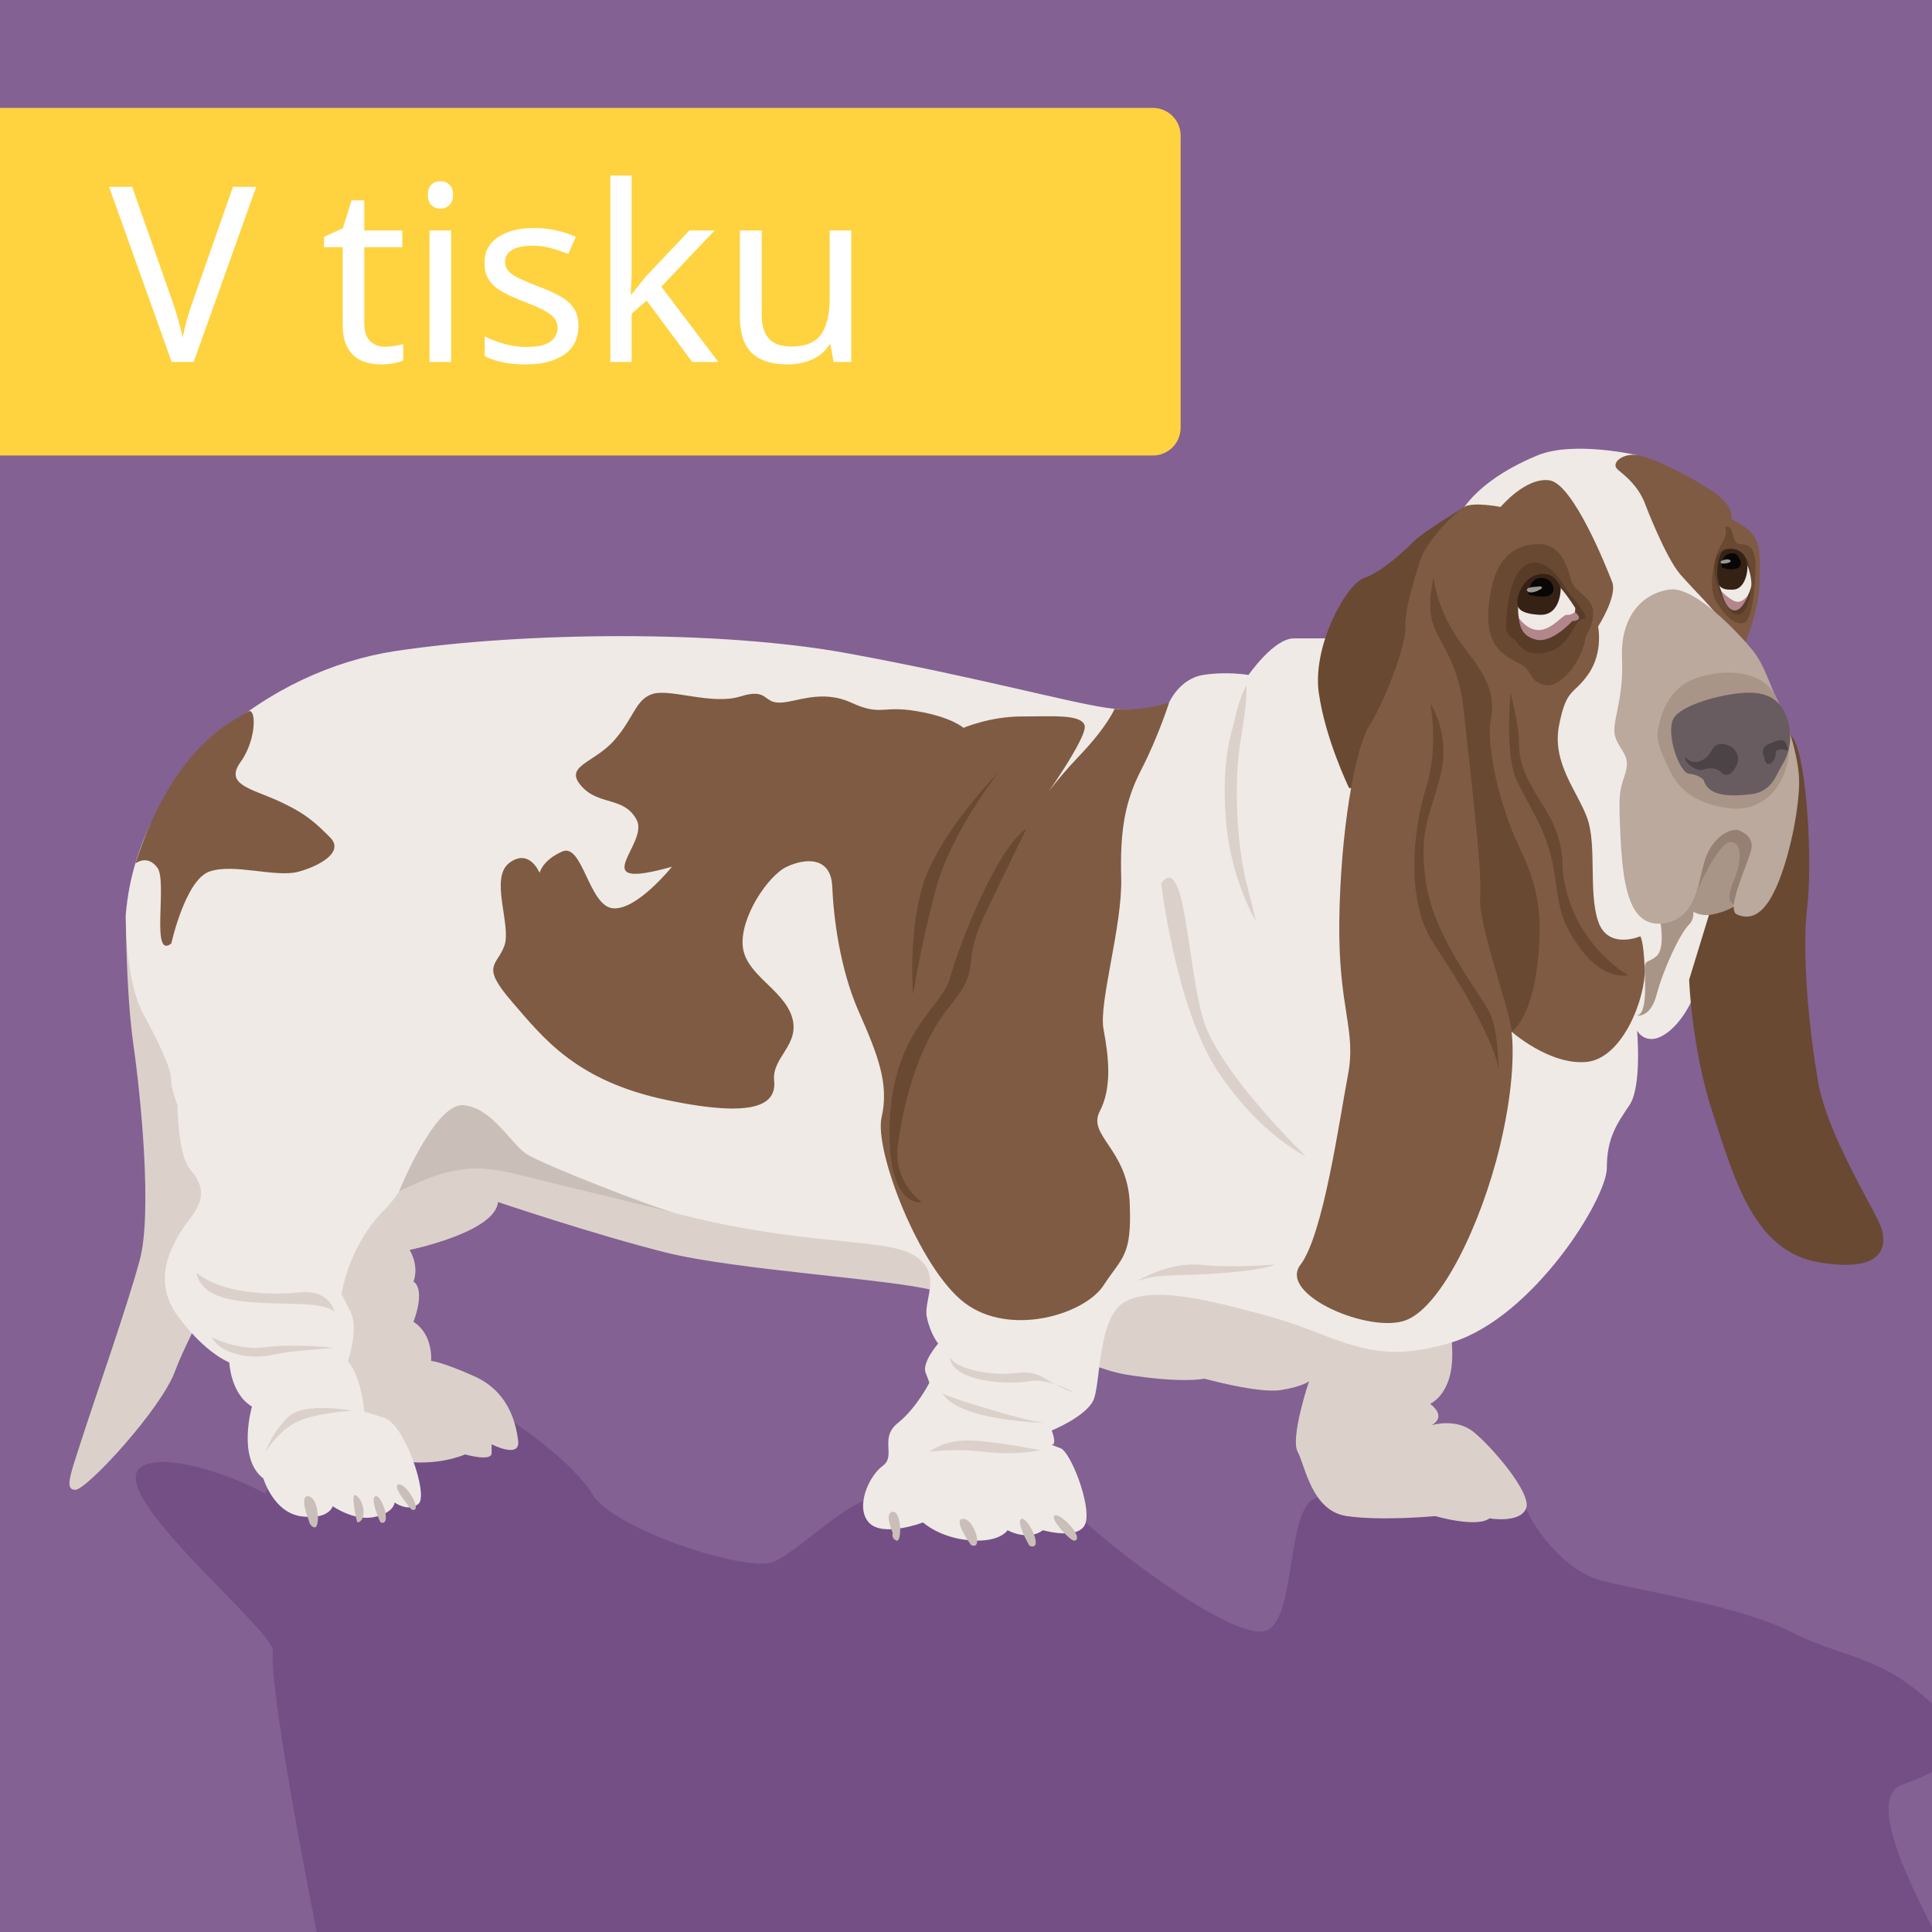
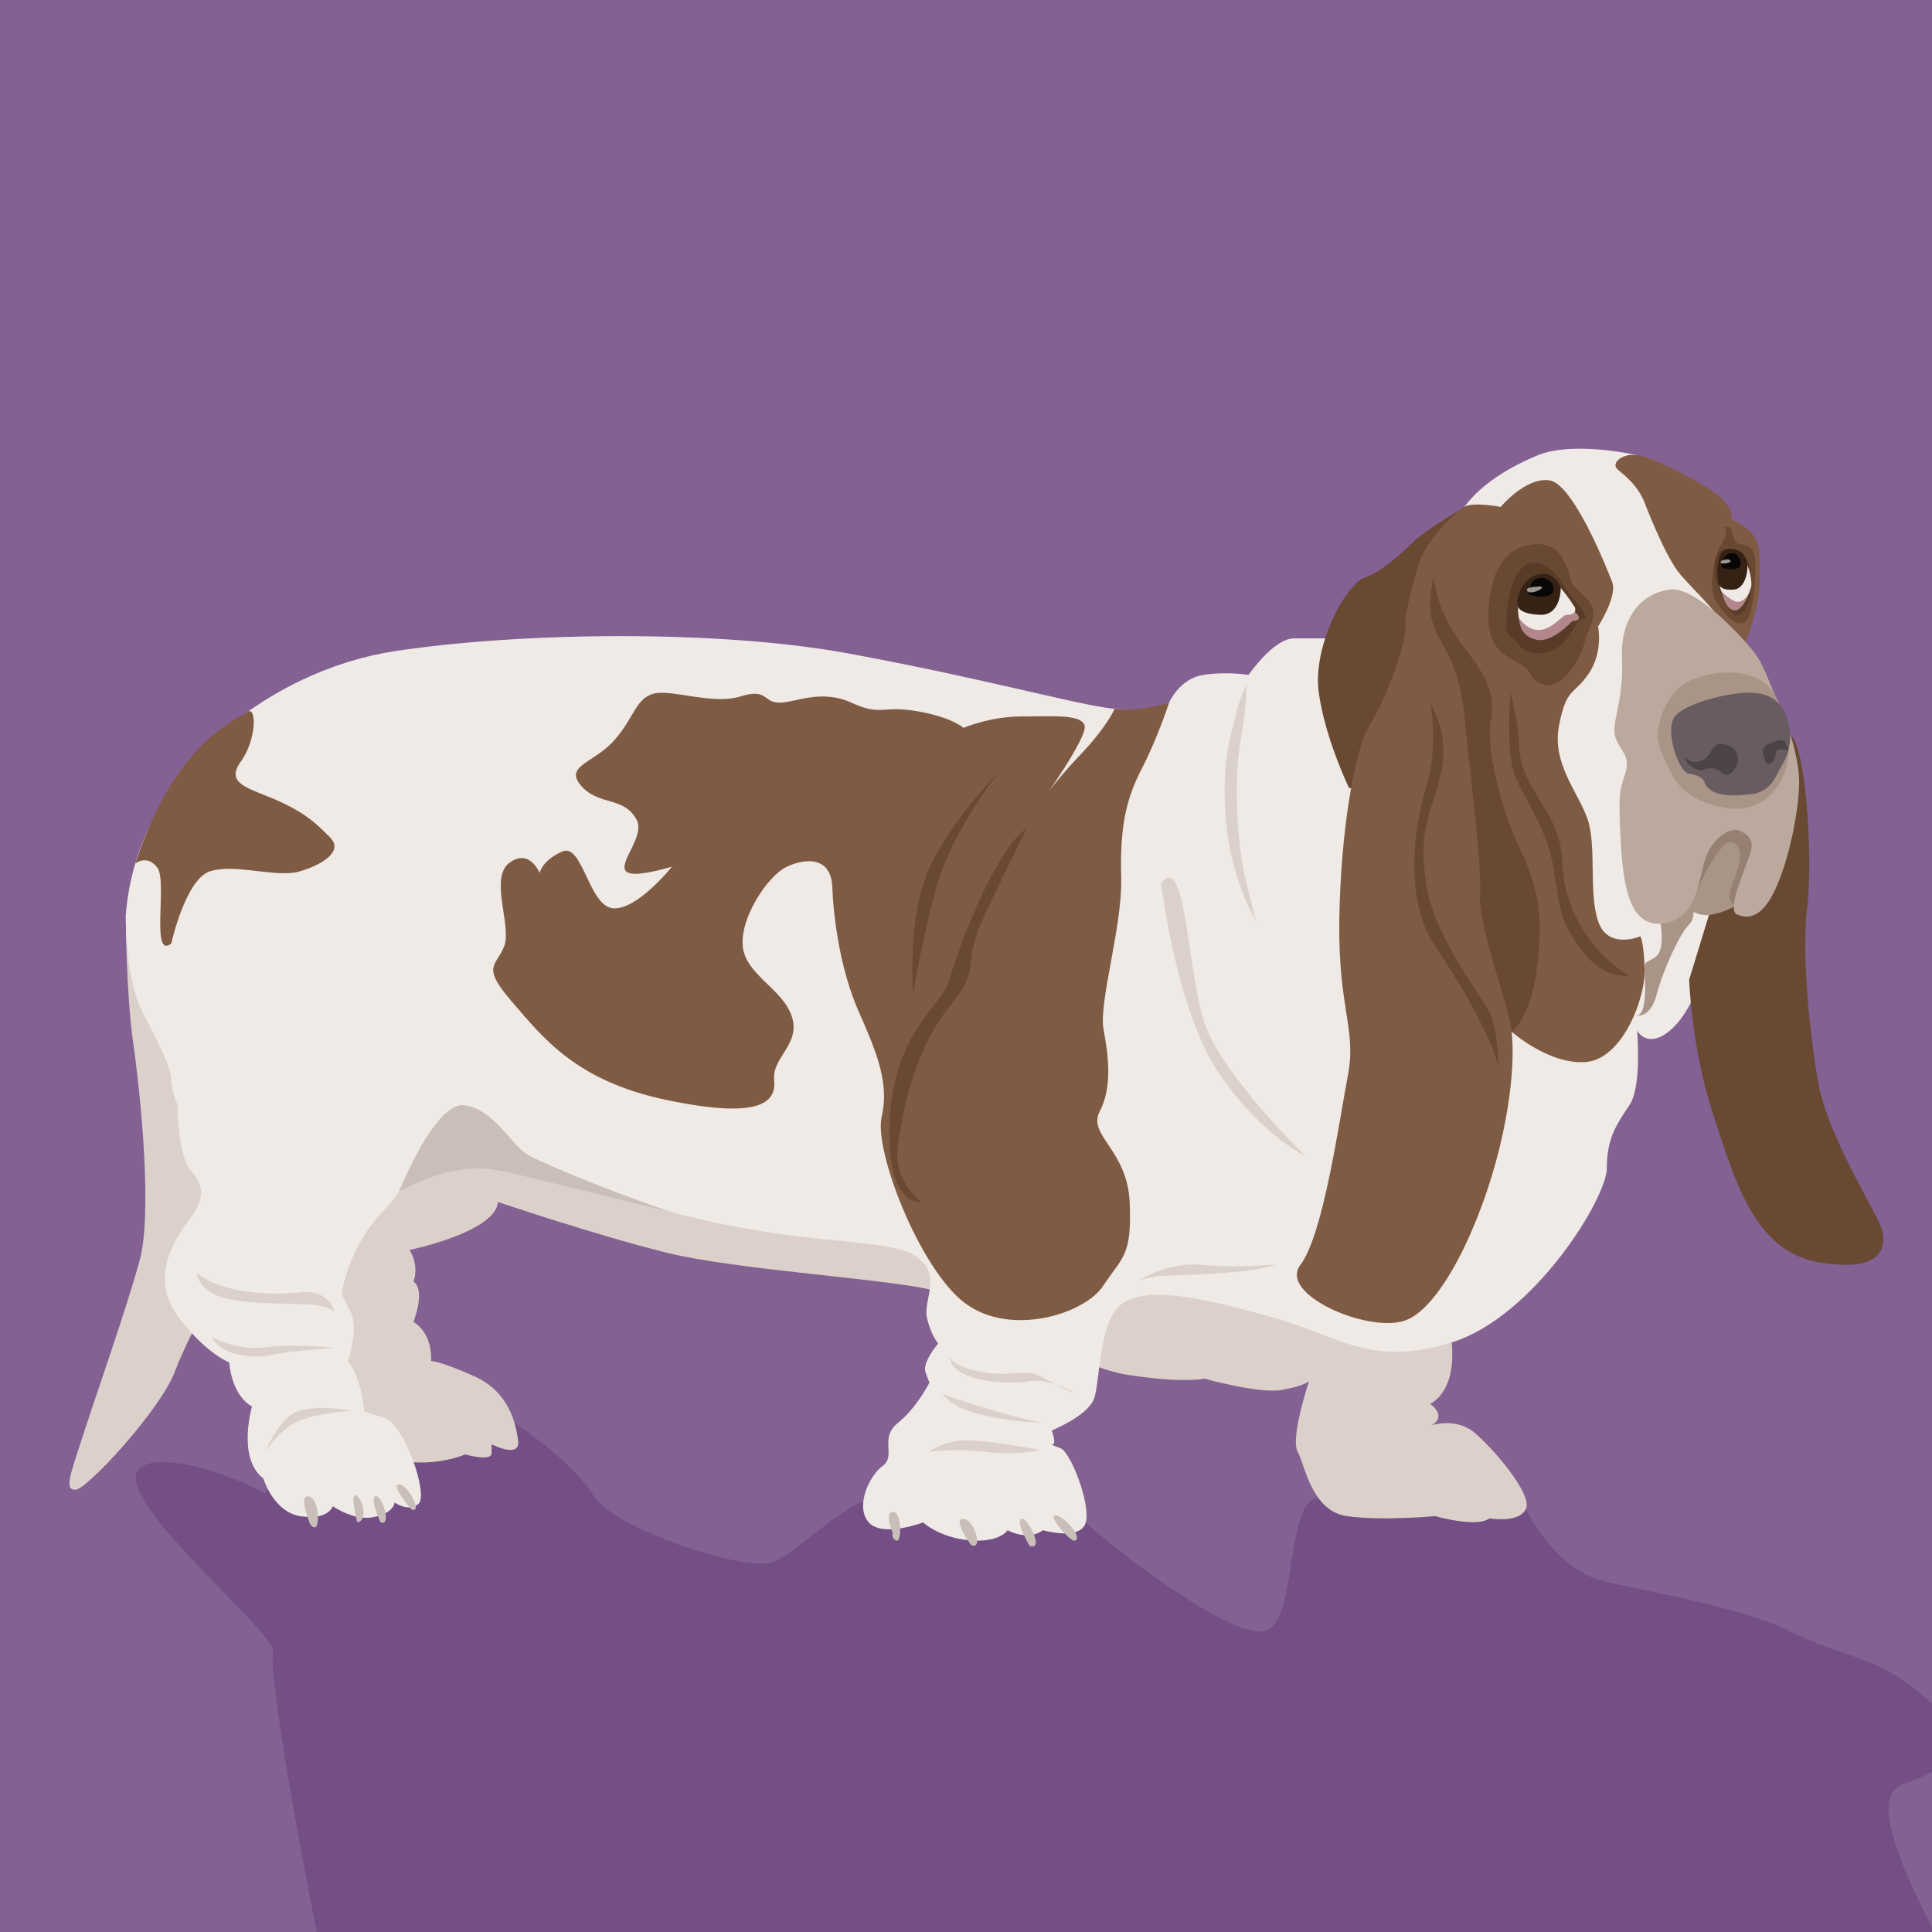
<svg xmlns="http://www.w3.org/2000/svg" id="Vrstva_1" version="1.1" viewBox="0 0 283.46 283.46">
  <defs>
    <style>
      .st0 {
        fill: #a99588;
      }

      .st1 {
        fill: #695c60;
      }

      .st2 {
-         fill: #ffd23f;
+         fill: #b2868b;
      }

      .st3 {
-         fill: #b2868b;
+         fill: #baa99c;
      }

      .st4 {
-         fill: #baa99c;
+         fill: #4c4346;
      }

      .st5 {
-         fill: #4c4346;
+         fill: #836193;
      }

      .st6 {
-         fill: #836193;
+         fill: #080706;
      }

      .st7 {
-         fill: #080706;
+         fill: #694932;
      }

      .st8 {
-         fill: #694932;
-       }
- 
-       .st9 {
        fill: #dbd1ca;
      }

-       .st10, .st11 {
+       .st9, .st10 {
        fill: #efeae6;
      }

-       .st12 {
+       .st11 {
        fill: #c9bfb8;
      }

+       .st12 {
+         fill: #744f86;
+       }
+ 
      .st13 {
-         fill: #fff;
-         font-family: WorkSans-Light, 'Work Sans';
-         font-size: 36px;
-         font-weight: 300;
+         fill: #352215;
      }

      .st14 {
-         fill: #744f86;
-       }
- 
-       .st15 {
-         fill: #352215;
-       }
- 
-       .st16 {
        fill: #593c28;
      }

-       .st11 {
+       .st10 {
        isolation: isolate;
        opacity: .63;
      }

-       .st17 {
+       .st15 {
        fill: #968074;
      }

-       .st18 {
+       .st16 {
        fill: #7f5b43;
      }
    </style>
  </defs>
-   <rect class="st6" x="-4.84" y="-122.87" width="294.2" height="457.76" />
-   <path class="st14" d="M75.48,208.76s8.45,5.54,11.52,10.58c3.07,5.04,22.63,11.47,26.54,9.79s11.45-9.75,15.64-9.48c4.19.27,26.17-.13,30.12,3.7s22.11,17.8,26.58,15.84,2.67-18.58,7.48-19.49,28.88-1.96,30.53,1.64,5.84,9.19,11.15,10.58,20.3,3.73,27.61,7.45,12.34,3.44,19.04,9.03,9.22,9.22-2.51,13.41,30.02,56.92,20.87,61.67-40.58-4-61.12-4h-107.7c-27.85,0-72.05,2.79-75.51,0-3.47-2.79-16.79-71.64-15.66-77.23s-6.69-24.86,2.81-25.98,32.61-7.53,32.61-7.53v.02h0Z" />
-   <path class="st14" d="M21.36,214.89c6.71-2.4,27.2,7.51,23.94,11.16s-5.22,19.62-5.24,16.22-26.52-24.58-18.7-27.37h0Z" />
-   <path class="st9" d="M18.46,134.18s0,11.29,1.11,19.06,2.78,24.8.93,31.65-6.48,19.99-8.33,25.73-2.78,7.96-1.11,7.96,12.59-11.84,14.62-17.4,10.55-20.91,10.55-20.91c0,0,16.84,33.13,22.39,34.05s9.62-.93,9.62-.93c0,0,3.89,1.11,3.89-.19v-1.3s4.26,2.22,3.89-.56-1.48-7.22-6.48-9.44-6.29-2.22-6.29-2.22c0,0,.37-3.89-2.59-5.74,0,0,1.85-4.63,0-5.92,0,0,.93-2.04-.56-4.63,0,0,12.59-2.59,12.96-7.03,0,0,14.25,4.81,24.61,7.4s32.94,3.89,39.24,5.55c6.29,1.67,20.17,11.1,28.5,12.4s11.29.56,11.29.56c0,0,7.96,2.22,11.29,1.67,3.33-.56,4.07-1.3,4.07-1.3,0,0-2.78,8.33-1.67,10.36s2.04,8.7,7.22,9.44,12.96,0,12.96,0c0,0,6.11,1.77,7.96.33,0,0,4.44.78,5.37-1.44s-5.18-9.25-7.77-11.29-6.11-.93-6.11-.93c0,0,2.41-1.11-.19-3.15,0,0,1.85-.74,2.78-3.7s.19-7.03.19-7.03c0,0-20.91-9.44-27.76-12.03-6.85-2.59-114.56-39.61-115.12-39.61s-51.45-9.44-51.45-9.44v.03h0Z" />
-   <path class="st10" d="M26.05,162.13s0,7.22,1.85,9.44,2.41,4.04,0,7.2-5.92,8.71-1.85,14.27c4.07,5.55,7.59,6.85,7.59,6.85,0,0,.19,4.63,3.33,6.48,0,0-2.22,7.59,1.67,10.55,0,0,1.48,5,5.55,5.55s4.63-1.48,4.63-1.48c0,0,3.15,2.23,6.11,1.58s2.96-2.13,2.96-2.13c0,0,2.04,1.48,3.52.19s-2.04-11.66-5-12.59l-2.96-.93s-.37-5-2.41-7.4c0,0,1.67-4.78.37-7.3l-1.3-2.51s.93-7.03,6.29-12.4,7.03-16.66,13.14-14.62,1.48,6.48,23.32,13.33,36.09,5.18,40.9,7.77,1.67,6.66,2.22,9.25,1.67,3.89,1.67,3.89c0,0-2.41,2.78-1.85,4.26l.56,1.48s-1.85,3.7-4.63,5.92-.19,4.81-2.22,6.29-4.07,6.04-2.04,8.3c2.03,2.26,7.96,0,7.96,0,0,0,2.41,2.25,6.85,2.62s5.55-1.48,5.55-1.48c0,0,2.96,1.67,5.18,0,0,0,5.55,1.6,6.29-1.14s-2.22-10.33-3.7-10.89l-1.48-.56s1.11.56.19-2.04c0,0,5-2.04,6.11-4.44s.56-12.21,4.63-14.44c4.07-2.22,11.47-.56,21.47,2.22,9.99,2.78,14.48,7.46,26.49,3.73,12.01-3.73,22.74-21.13,22.74-25.57s1.48-6.48,3.33-9.25,1.11-10.92,1.11-10.92c0,0,1.48,2.78,4.81,0s4.44-7.96,5.37-9.07,8.51-12.77,8.51-12.77c0,0,2.41-25.54.74-28.87s-5.55-9.07-6.48-11.66-12.77-22.02-12.77-22.02c0,0-9.44-2.22-14.81,0s-8.88,5-10.73,7.59-19.62,19.25-19.62,19.25h-5.37c-2.96,0-6.66,5.37-6.66,5.37,0,0-3.15-.56-6.66,0s-5,4.07-5,4.07c0,0-3.15,1.67-9.25.74s-18.69-4.44-37.76-7.96-47.93-3.15-66.44-.37-37.94,17.58-39.61,38.68c0,0-.19,9.44,2.59,14.62s4.07,8.14,4.07,9.62.93,3.7.93,3.7h0Z" />
-   <path class="st18" d="M241.32,73.82s3.01,7.95,5.24,10.49,5.08,5.24,5.72,6.51,3.76,3.46,3.76,3.46c0,0,2.12-4.73,2.12-9.18s.64-6.67-4.13-8.9c0,0,.64-1.91-3.02-4.29s-8.43-4.68-10.64-5.11-4.14,1.13-3.02,2.09,2.91,2.28,3.98,4.93h0Z" />
-   <path class="st18" d="M25.13,138.44s2.04-9.25,5.55-10.55,9.81.93,13.14,0,6.66-2.96,4.63-5-3.52-3.52-7.59-5.37c-4.07-1.85-7.96-2.41-5.55-5.74s2.32-8.31.99-7.32-10.61,4.28-16.44,22.23c0,0,1.76-1.4,3.24.63,1.48,2.03-1.04,13.56,2.04,11.1v.02h-.01Z" />
-   <path class="st9" d="M28.83,186.74s.19,2.41,3.52,3.52,8.7.93,12.4,1.11,4.32,1.11,4.32,1.11c0,0-.62-3.33-5.06-2.87s-11.35.21-15.18-2.87h0Z" />
-   <path class="st9" d="M31.05,196.18s3.77,2.04,7.9,1.48,10.12.1,10.12.1c0,0-6.85.46-9.01,1.01s-7.36.45-9.01-2.59h0Z" />
-   <path class="st9" d="M38.95,213.02s1.91-3.15,4.69-4.44c2.78-1.3,8.01-1.59,8.01-1.59,0,0-6.9-1.38-9.3.85s-3.39,5.18-3.39,5.18h-.01Z" />
-   <path class="st9" d="M136.36,213.02s3.52-.56,8.14,0,8.14-.25,8.14-.25c0,0-7.96-1.6-11.29-1.42s-5,1.67-5,1.67h0Z" />
-   <path class="st9" d="M138.21,204.32s-.93.06,6.29,2.25,8.88,2.19,8.88,2.19c0,0-12.82-.2-15.18-4.44h0Z" />
-   <path class="st9" d="M139.33,199.03s.36,1.59,5.17,2.33,5.74-.93,8.88.93,4.26,2.04,4.26,2.04c0,0-3.89-2.22-6.66-1.67s-11.44.15-11.64-3.62h0Z" />
-   <path class="st18" d="M98.6,127.15s-5.18,6.48-8.7,6.11-4.44-9.62-7.4-8.33-3.33,3.15-3.33,3.15c0,0-1.48-3.7-4.44-1.48s.37,9.2-.74,12.19-3.52,2.81,1.11,8.17,9.44,11.66,22.76,14.44c13.33,2.78,16.07.49,15.72-2.9s3.9-5.24,2.61-9.32-6.85-6.17-7.22-10.39,3.7-10.33,6.48-11.63,6.48-1.48,6.66,2.96c.18,4.44,1.11,12.03,3.89,18.32,2.78,6.29,4.48,10.59,3.35,15.47-1.13,4.88,5.55,22.24,12.2,27.26s17.57,1.68,20.35-2.57,4.18-4.26,3.85-12.12-6.25-9.9-4.4-13.42,1.3-8.14.56-12.03,2.78-15.18,2.59-22.21.56-11.29,2.96-15.92,4.07-9.81,4.07-9.81c0,0-4.5,1.43-7.99.9,0,0-1.08,2.62-5.15,6.87-4.07,4.26-5.74,7.03-5.74,7.03,0,0,7.03-9.81,6.48-11.47s-4.66-1.3-9.27-1.3-8.5,1.67-8.5,1.67c0,0-1.67-1.57-6.85-2.45s-5.18.78-9.62-1.25-8.14,0-10.55,0-1.67-2.18-5.74-.9-10.18-1.15-12.77-.4-2.78,3.53-5.74,6.86-7.4,3.7-4.81,6.66c2.59,2.96,6.29,1.48,8.14,5s-7.96,10.55,5.18,6.85h0Z" />
-   <path class="st8" d="M150.61,121.56s-2.41,4.85-6.11,12.62c-3.7,7.77-.16,7.34-5.17,13.48s-6.86,14.98-7.6,20.39,3.52,8.33,3.52,8.33c0,0-5.3,1.06-4.69-12.05.62-13.12,7.68-16.63,8.77-20.7s6.65-18.95,11.27-22.06h0Z" />
-   <path class="st8" d="M146.54,113.27s-7.03,8.88-9.25,17.21-3.33,15.45-3.33,15.45c0,0-.93-11.38,2.41-18.59s10.18-14.07,10.18-14.07h0Z" />
-   <path class="st8" d="M247.83,143.74s.32,10.01,3.5,19.7,6.04,20.18,15.57,21.77,9.85-2.38,9.22-4.77-7.95-13.51-9.38-21.77c-1.43-8.26-2.38-19.23-1.59-25.58.79-6.36,0-21.61-2.07-24.79s-3.97-1.43-3.97-1.43l-11.28,36.87h0Z" />
+   <rect class="st5" x="-4.84" y="-122.87" width="294.2" height="457.76" />
+   <path class="st12" d="M75.48,208.76s8.45,5.54,11.52,10.58c3.07,5.04,22.63,11.47,26.54,9.79s11.45-9.75,15.64-9.48c4.19.27,26.17-.13,30.12,3.7s22.11,17.8,26.58,15.84,2.67-18.58,7.48-19.49,28.88-1.96,30.53,1.64,5.84,9.19,11.15,10.58,20.3,3.73,27.61,7.45,12.34,3.44,19.04,9.03,9.22,9.22-2.51,13.41,30.02,56.92,20.87,61.67-40.58-4-61.12-4h-107.7c-27.85,0-72.05,2.79-75.51,0-3.47-2.79-16.79-71.64-15.66-77.23s-6.69-24.86,2.81-25.98,32.61-7.53,32.61-7.53v.02h0Z" />
+   <path class="st12" d="M21.36,214.89c6.71-2.4,27.2,7.51,23.94,11.16s-5.22,19.62-5.24,16.22-26.52-24.58-18.7-27.37h0Z" />
+   <path class="st8" d="M18.46,134.18s0,11.29,1.11,19.06,2.78,24.8.93,31.65-6.48,19.99-8.33,25.73-2.78,7.96-1.11,7.96,12.59-11.84,14.62-17.4,10.55-20.91,10.55-20.91c0,0,16.84,33.13,22.39,34.05s9.62-.93,9.62-.93c0,0,3.89,1.11,3.89-.19v-1.3s4.26,2.22,3.89-.56-1.48-7.22-6.48-9.44-6.29-2.22-6.29-2.22c0,0,.37-3.89-2.59-5.74,0,0,1.85-4.63,0-5.92,0,0,.93-2.04-.56-4.63,0,0,12.59-2.59,12.96-7.03,0,0,14.25,4.81,24.61,7.4s32.94,3.89,39.24,5.55c6.29,1.67,20.17,11.1,28.5,12.4s11.29.56,11.29.56c0,0,7.96,2.22,11.29,1.67,3.33-.56,4.07-1.3,4.07-1.3,0,0-2.78,8.33-1.67,10.36s2.04,8.7,7.22,9.44,12.96,0,12.96,0c0,0,6.11,1.77,7.96.33,0,0,4.44.78,5.37-1.44s-5.18-9.25-7.77-11.29-6.11-.93-6.11-.93c0,0,2.41-1.11-.19-3.15,0,0,1.85-.74,2.78-3.7s.19-7.03.19-7.03c0,0-20.91-9.44-27.76-12.03-6.85-2.59-114.56-39.61-115.12-39.61s-51.45-9.44-51.45-9.44v.03h0Z" />
+   <path class="st9" d="M26.05,162.13s0,7.22,1.85,9.44,2.41,4.04,0,7.2-5.92,8.71-1.85,14.27c4.07,5.55,7.59,6.85,7.59,6.85,0,0,.19,4.63,3.33,6.48,0,0-2.22,7.59,1.67,10.55,0,0,1.48,5,5.55,5.55s4.63-1.48,4.63-1.48c0,0,3.15,2.23,6.11,1.58s2.96-2.13,2.96-2.13c0,0,2.04,1.48,3.52.19s-2.04-11.66-5-12.59l-2.96-.93s-.37-5-2.41-7.4c0,0,1.67-4.78.37-7.3l-1.3-2.51s.93-7.03,6.29-12.4,7.03-16.66,13.14-14.62,1.48,6.48,23.32,13.33,36.09,5.18,40.9,7.77,1.67,6.66,2.22,9.25,1.67,3.89,1.67,3.89c0,0-2.41,2.78-1.85,4.26l.56,1.48s-1.85,3.7-4.63,5.92-.19,4.81-2.22,6.29-4.07,6.04-2.04,8.3c2.03,2.26,7.96,0,7.96,0,0,0,2.41,2.25,6.85,2.62s5.55-1.48,5.55-1.48c0,0,2.96,1.67,5.18,0,0,0,5.55,1.6,6.29-1.14s-2.22-10.33-3.7-10.89l-1.48-.56s1.11.56.19-2.04c0,0,5-2.04,6.11-4.44s.56-12.21,4.63-14.44c4.07-2.22,11.47-.56,21.47,2.22,9.99,2.78,14.48,7.46,26.49,3.73,12.01-3.73,22.74-21.13,22.74-25.57s1.48-6.48,3.33-9.25,1.11-10.92,1.11-10.92c0,0,1.48,2.78,4.81,0s4.44-7.96,5.37-9.07,8.51-12.77,8.51-12.77c0,0,2.41-25.54.74-28.87s-5.55-9.07-6.48-11.66-12.77-22.02-12.77-22.02c0,0-9.44-2.22-14.81,0s-8.88,5-10.73,7.59-19.62,19.25-19.62,19.25h-5.37c-2.96,0-6.66,5.37-6.66,5.37,0,0-3.15-.56-6.66,0s-5,4.07-5,4.07c0,0-3.15,1.67-9.25.74s-18.69-4.44-37.76-7.96-47.93-3.15-66.44-.37-37.94,17.58-39.61,38.68c0,0-.19,9.44,2.59,14.62s4.07,8.14,4.07,9.62.93,3.7.93,3.7h0Z" />
+   <path class="st16" d="M241.32,73.82s3.01,7.95,5.24,10.49,5.08,5.24,5.72,6.51,3.76,3.46,3.76,3.46c0,0,2.12-4.73,2.12-9.18s.64-6.67-4.13-8.9c0,0,.64-1.91-3.02-4.29s-8.43-4.68-10.64-5.11-4.14,1.13-3.02,2.09,2.91,2.28,3.98,4.93h0Z" />
+   <path class="st16" d="M25.13,138.44s2.04-9.25,5.55-10.55,9.81.93,13.14,0,6.66-2.96,4.63-5-3.52-3.52-7.59-5.37c-4.07-1.85-7.96-2.41-5.55-5.74s2.32-8.31.99-7.32-10.61,4.28-16.44,22.23c0,0,1.76-1.4,3.24.63,1.48,2.03-1.04,13.56,2.04,11.1v.02h-.01Z" />
+   <path class="st8" d="M28.83,186.74s.19,2.41,3.52,3.52,8.7.93,12.4,1.11,4.32,1.11,4.32,1.11c0,0-.62-3.33-5.06-2.87s-11.35.21-15.18-2.87h0Z" />
+   <path class="st8" d="M31.05,196.18s3.77,2.04,7.9,1.48,10.12.1,10.12.1c0,0-6.85.46-9.01,1.01s-7.36.45-9.01-2.59h0Z" />
+   <path class="st8" d="M38.95,213.02s1.91-3.15,4.69-4.44c2.78-1.3,8.01-1.59,8.01-1.59,0,0-6.9-1.38-9.3.85s-3.39,5.18-3.39,5.18h-.01Z" />
+   <path class="st8" d="M136.36,213.02s3.52-.56,8.14,0,8.14-.25,8.14-.25c0,0-7.96-1.6-11.29-1.42s-5,1.67-5,1.67h0Z" />
+   <path class="st8" d="M138.21,204.32s-.93.06,6.29,2.25,8.88,2.19,8.88,2.19c0,0-12.82-.2-15.18-4.44h0Z" />
+   <path class="st8" d="M139.33,199.03s.36,1.59,5.17,2.33,5.74-.93,8.88.93,4.26,2.04,4.26,2.04c0,0-3.89-2.22-6.66-1.67s-11.44.15-11.64-3.62h0Z" />
+   <path class="st16" d="M98.6,127.15s-5.18,6.48-8.7,6.11-4.44-9.62-7.4-8.33-3.33,3.15-3.33,3.15c0,0-1.48-3.7-4.44-1.48s.37,9.2-.74,12.19-3.52,2.81,1.11,8.17,9.44,11.66,22.76,14.44c13.33,2.78,16.07.49,15.72-2.9s3.9-5.24,2.61-9.32-6.85-6.17-7.22-10.39,3.7-10.33,6.48-11.63,6.48-1.48,6.66,2.96c.18,4.44,1.11,12.03,3.89,18.32,2.78,6.29,4.48,10.59,3.35,15.47-1.13,4.88,5.55,22.24,12.2,27.26s17.57,1.68,20.35-2.57,4.18-4.26,3.85-12.12-6.25-9.9-4.4-13.42,1.3-8.14.56-12.03,2.78-15.18,2.59-22.21.56-11.29,2.96-15.92,4.07-9.81,4.07-9.81c0,0-4.5,1.43-7.99.9,0,0-1.08,2.62-5.15,6.87-4.07,4.26-5.74,7.03-5.74,7.03,0,0,7.03-9.81,6.48-11.47s-4.66-1.3-9.27-1.3-8.5,1.67-8.5,1.67c0,0-1.67-1.57-6.85-2.45s-5.18.78-9.62-1.25-8.14,0-10.55,0-1.67-2.18-5.74-.9-10.18-1.15-12.77-.4-2.78,3.53-5.74,6.86-7.4,3.7-4.81,6.66c2.59,2.96,6.29,1.48,8.14,5s-7.96,10.55,5.18,6.85h0Z" />
+   <path class="st7" d="M150.61,121.56s-2.41,4.85-6.11,12.62c-3.7,7.77-.16,7.34-5.17,13.48s-6.86,14.98-7.6,20.39,3.52,8.33,3.52,8.33c0,0-5.3,1.06-4.69-12.05.62-13.12,7.68-16.63,8.77-20.7s6.65-18.95,11.27-22.06h0Z" />
+   <path class="st7" d="M146.54,113.27s-7.03,8.88-9.25,17.21-3.33,15.45-3.33,15.45c0,0-.93-11.38,2.41-18.59s10.18-14.07,10.18-14.07h0Z" />
+   <path class="st7" d="M247.83,143.74s.32,10.01,3.5,19.7,6.04,20.18,15.57,21.77,9.85-2.38,9.22-4.77-7.95-13.51-9.38-21.77c-1.43-8.26-2.38-19.23-1.59-25.58.79-6.36,0-21.61-2.07-24.79s-3.97-1.43-3.97-1.43l-11.28,36.87h0Z" />
  <path class="st0" d="M240.04,148.98s2.07.56,3.02-3.05,3.34-8.86,4.77-10.29,0-4.13,0-4.13c0,0-1.78,3.5-4.24,3.65,0,0,.74,4-.53,5.1s-1.75.46-1.75,1.89.48,6.98-1.27,6.83Z" />
-   <path class="st8" d="M214.83,74.4s-5.93,3.56-7.36,4.99-4.61,4.45-7.31,5.4-7.63,10.02-6.67,16.85,4.45,13.98,4.45,13.98h1.59s12.87-19.39,12.71-23.99,2.59-17.22,2.59-17.22h0Z" />
-   <path class="st9" d="M182.84,100.52s.32,1.43-.79,7.95c-1.11,6.51-.55,15.57.84,21.13l1.39,5.56s-3.81-6.2-4.45-15.25c-.64-9.06.95-12.39,1.43-14.78s1.59-4.61,1.59-4.61h0Z" />
-   <path class="st18" d="M208.26,82.56s-2.22,6.67-2.07,9.38-3.02,10.96-5.24,14.46-4.29,15.89-4.45,28.76,2.54,15.89,1.27,22.56c-1.27,6.67-3.61,23.45-6.97,27.85s10.31,10.21,15.55,8.1,10.96-14.19,13.67-25.31c2.7-11.12,1.75-17,1.75-17,0,0,5.56,4.93,10.96,4.45s8.74-9.53,8.58-13.67-.64-4.77-.64-4.77c0,0-4.77,2.07-6.2-2.22s-.16-11.12-1.59-15.1-5.24-8.11-4.13-13.67,2.07-4.29,4.29-7.47,1.43-6.99,1.43-6.99c0,0,2.86-4.45,2.07-6.51s-5.72-14.46-9.22-14.94-7.15,3.91-7.15,3.91c0,0-4.04-.8-5.35,0s-5.59,4.92-6.56,8.16v.02Z" />
-   <path class="st8" d="M210.33,84.79s-1.09,3.95,0,6.99,3.75,5.4,4.5,13.03,2.65,22.41,2.33,26.7c-.32,4.29,4.45,16.69,4.61,19.86,0,0,2.86-1.69,3.81-9.98s-.32-12.11-2.86-17.51-4.77-14.3-3.97-18.43-1.33-7.05-3.92-10.44-4.02-6.88-4.5-10.22h0Z" />
-   <path class="st8" d="M209.85,103.22s1.28,6.36-.63,12.39c-1.91,6.04-2.99,16.53,1.05,22.72,4.04,6.2,5.46,8.58,7.61,13.03s1.99,5.88,1.99,5.88c0,0,0-5.51-1.11-8.24s-8.26-11.07-9.53-19.41.95-10.42,2.22-16.33-1.6-10.04-1.6-10.04Z" />
-   <path class="st8" d="M221.61,101.63s-.79,8.9.79,12.55,4.61,7.47,5.56,13.35c.95,5.88.79,7.47,4.13,11.92s6.83,3.65,6.83,3.65c0,0-8.74-4.77-9.69-15.89,0,0,.32-3.97-2.38-8.26-2.7-4.29-3.97-6.67-3.97-9.69s-1.27-7.62-1.27-7.62h0Z" />
-   <path class="st8" d="M258.19,138.5s-3.05.95-4.48,6.04-1.11,13.51-1.11,13.51c0,0,.47-11.65,2.78-14.88s2.81-4.66,2.81-4.66h0Z" />
-   <path class="st8" d="M253.07,77.31s.58.84-.51,2.53-2.03,6.29-.81,8.35,2.8,3.63,4.13,3.19,1.69-6.1,1.69-8.35-.74-3.19-2.2-3.19-.8-3-2.3-2.53Z" />
-   <path class="st8" d="M232.62,93.54c.04-.29,1.22-1.88,1.13-3.85s-2.72-2.91-3.19-4.41-1.24-5.35-4.65-5.44-6.23,1.78-7.17,6.85-.09,7.6,1.69,9.1,2.73,1.41,3.57,2.35.65,1.95,2.81,2.38,5.35-3.6,5.82-6.98h-.01Z" />
-   <path class="st16" d="M220.98,91.46c.02-.26.09-6.17,2.44-8.24s5.16,1.03,6.01,2.63,2.81,3.35,3.1,4.35.02.21-.83.88-1.71,3.78-4.43,4.53-3.94-.29-4.69-1.32-1.73-.79-1.6-2.83Z" />
-   <path class="st16" d="M253.54,80.52s2.04-.47,3,2.02.22,7.56-1.5,7.66-3.2-4.29-3.38-5.84.04-3.17,1.88-3.84h0Z" />
-   <path class="st10" d="M231.12,89.2s0,1.44-.56,1.44-2.07,2.53-4.51,2.91-3.75-2.53-3.19-5.44,1.43-3.18,3.19-3.74,5.07,4.84,5.07,4.84h0Z" />
-   <path class="st10" d="M251.74,84.79s.31-3.35,2.56-3.44c2.25-.09,2.73,3.67,2.66,4.51s-1.33,3.71-2.58,3.35-2.12-3.3-2.12-3.3c0,0-.45-.68-.52-1.11h0Z" />
-   <path class="st15" d="M222.75,88.95s0,.27.39.57,1.18.61,2.76.68c3.15.15,3.09-3.92,3.09-3.92,0,0-1.29-2.6-2.95-1.92s-2.17.12-3.3,4.59h.01Z" />
-   <path class="st15" d="M251.67,84.36c.31,2.14,1.41,2.19,2.63,2.15,1.7-.07,2.17-2.58,2.07-3.57s-.57-2.5-2.82-2.42-1.88,3.84-1.88,3.84h0Z" />
-   <path class="st7" d="M224.24,87.22s2.37.72,3.31,0,0-2.43-1.19-2.43-1.84.34-2.12,2.43Z" />
-   <path class="st7" d="M252.57,83.13s.22.39,1.44.39c2.16,0,1.29-1.6.82-2.11s-2.26-.33-2.26,1.72h0Z" />
+   <path class="st7" d="M214.83,74.4s-5.93,3.56-7.36,4.99-4.61,4.45-7.31,5.4-7.63,10.02-6.67,16.85,4.45,13.98,4.45,13.98h1.59s12.87-19.39,12.71-23.99,2.59-17.22,2.59-17.22h0Z" />
+   <path class="st8" d="M182.84,100.52s.32,1.43-.79,7.95c-1.11,6.51-.55,15.57.84,21.13l1.39,5.56s-3.81-6.2-4.45-15.25c-.64-9.06.95-12.39,1.43-14.78s1.59-4.61,1.59-4.61h0Z" />
+   <path class="st16" d="M208.26,82.56s-2.22,6.67-2.07,9.38-3.02,10.96-5.24,14.46-4.29,15.89-4.45,28.76,2.54,15.89,1.27,22.56c-1.27,6.67-3.61,23.45-6.97,27.85s10.31,10.21,15.55,8.1,10.96-14.19,13.67-25.31c2.7-11.12,1.75-17,1.75-17,0,0,5.56,4.93,10.96,4.45s8.74-9.53,8.58-13.67-.64-4.77-.64-4.77c0,0-4.77,2.07-6.2-2.22s-.16-11.12-1.59-15.1-5.24-8.11-4.13-13.67,2.07-4.29,4.29-7.47,1.43-6.99,1.43-6.99c0,0,2.86-4.45,2.07-6.51s-5.72-14.46-9.22-14.94-7.15,3.91-7.15,3.91c0,0-4.04-.8-5.35,0s-5.59,4.92-6.56,8.16v.02Z" />
+   <path class="st7" d="M210.33,84.79s-1.09,3.95,0,6.99,3.75,5.4,4.5,13.03,2.65,22.41,2.33,26.7c-.32,4.29,4.45,16.69,4.61,19.86,0,0,2.86-1.69,3.81-9.98s-.32-12.11-2.86-17.51-4.77-14.3-3.97-18.43-1.33-7.05-3.92-10.44-4.02-6.88-4.5-10.22h0Z" />
+   <path class="st7" d="M209.85,103.22s1.28,6.36-.63,12.39c-1.91,6.04-2.99,16.53,1.05,22.72,4.04,6.2,5.46,8.58,7.61,13.03s1.99,5.88,1.99,5.88c0,0,0-5.51-1.11-8.24s-8.26-11.07-9.53-19.41.95-10.42,2.22-16.33-1.6-10.04-1.6-10.04Z" />
+   <path class="st7" d="M221.61,101.63s-.79,8.9.79,12.55,4.61,7.47,5.56,13.35c.95,5.88.79,7.47,4.13,11.92s6.83,3.65,6.83,3.65c0,0-8.74-4.77-9.69-15.89,0,0,.32-3.97-2.38-8.26-2.7-4.29-3.97-6.67-3.97-9.69s-1.27-7.62-1.27-7.62h0Z" />
+   <path class="st7" d="M258.19,138.5s-3.05.95-4.48,6.04-1.11,13.51-1.11,13.51c0,0,.47-11.65,2.78-14.88s2.81-4.66,2.81-4.66h0Z" />
+   <path class="st7" d="M253.07,77.31s.58.84-.51,2.53-2.03,6.29-.81,8.35,2.8,3.63,4.13,3.19,1.69-6.1,1.69-8.35-.74-3.19-2.2-3.19-.8-3-2.3-2.53Z" />
+   <path class="st7" d="M232.62,93.54c.04-.29,1.22-1.88,1.13-3.85s-2.72-2.91-3.19-4.41-1.24-5.35-4.65-5.44-6.23,1.78-7.17,6.85-.09,7.6,1.69,9.1,2.73,1.41,3.57,2.35.65,1.95,2.81,2.38,5.35-3.6,5.82-6.98h-.01Z" />
+   <path class="st14" d="M220.98,91.46c.02-.26.09-6.17,2.44-8.24s5.16,1.03,6.01,2.63,2.81,3.35,3.1,4.35.02.21-.83.88-1.71,3.78-4.43,4.53-3.94-.29-4.69-1.32-1.73-.79-1.6-2.83Z" />
+   <path class="st14" d="M253.54,80.52s2.04-.47,3,2.02.22,7.56-1.5,7.66-3.2-4.29-3.38-5.84.04-3.17,1.88-3.84h0Z" />
+   <path class="st9" d="M231.12,89.2s0,1.44-.56,1.44-2.07,2.53-4.51,2.91-3.75-2.53-3.19-5.44,1.43-3.18,3.19-3.74,5.07,4.84,5.07,4.84h0Z" />
+   <path class="st9" d="M251.74,84.79s.31-3.35,2.56-3.44c2.25-.09,2.73,3.67,2.66,4.51s-1.33,3.71-2.58,3.35-2.12-3.3-2.12-3.3c0,0-.45-.68-.52-1.11h0Z" />
+   <path class="st13" d="M222.75,88.95s0,.27.39.57,1.18.61,2.76.68c3.15.15,3.09-3.92,3.09-3.92,0,0-1.29-2.6-2.95-1.92s-2.17.12-3.3,4.59h.01Z" />
+   <path class="st13" d="M251.67,84.36c.31,2.14,1.41,2.19,2.63,2.15,1.7-.07,2.17-2.58,2.07-3.57s-.57-2.5-2.82-2.42-1.88,3.84-1.88,3.84h0Z" />
+   <path class="st6" d="M224.24,87.22s2.37.72,3.31,0,0-2.43-1.19-2.43-1.84.34-2.12,2.43Z" />
+   <path class="st6" d="M252.57,83.13s.22.39,1.44.39c2.16,0,1.29-1.6.82-2.11s-2.26-.33-2.26,1.72h0Z" />
  <path class="st0" d="M247.27,132.87s1.46,1.79,3.91,1.31,4.9-1.68,6.39-4.32,2.2-9.01-1.2-9.85-7.49,4.52-9.1,12.86h0Z" />
-   <path class="st17" d="M248.86,130.97s3.27-7.63,5.15-7.42,1.24,3.53.53,5.22-1.47,3.92.29,4.01c1.76.09,5.39-5.5,4.54-9.23s-2.93-4.66-4.98-4.01-5.81,8.48-6.07,9.3.54,2.14.54,2.14h0Z" />
-   <path class="st4" d="M255.38,121.97s1.91.66,1.59,2.53-3.85,8.93-2.13,9.67,3.78.47,5.75-3.95,3.29-11.15,3.38-15.21-2.22-10.43-3.28-12.48-1.75-4.9-3.54-7.11-8.38-9.39-12.13-8.93-7.32,3.65-7.04,10.12c.28,6.47-1.71,9.57-.95,11.64s2.26,2.63,1.42,5.25-1.03,2.81-.66,9.85,1.41,12.94,6.48,12.1,4.91-7.11,6.15-10.03,3.9-4.2,4.97-3.47v.02h0Z" />
+   <path class="st15" d="M248.86,130.97s3.27-7.63,5.15-7.42,1.24,3.53.53,5.22-1.47,3.92.29,4.01c1.76.09,5.39-5.5,4.54-9.23s-2.93-4.66-4.98-4.01-5.81,8.48-6.07,9.3.54,2.14.54,2.14h0Z" />
+   <path class="st3" d="M255.38,121.97s1.91.66,1.59,2.53-3.85,8.93-2.13,9.67,3.78.47,5.75-3.95,3.29-11.15,3.38-15.21-2.22-10.43-3.28-12.48-1.75-4.9-3.54-7.11-8.38-9.39-12.13-8.93-7.32,3.65-7.04,10.12c.28,6.47-1.71,9.57-.95,11.64s2.26,2.63,1.42,5.25-1.03,2.81-.66,9.85,1.41,12.94,6.48,12.1,4.91-7.11,6.15-10.03,3.9-4.2,4.97-3.47v.02h0Z" />
  <path class="st0" d="M243.41,106.4s.73-5.07,5.06-6.76,10.51-1.4,12.21,2.91,2.59,7.8.84,11.54-5.04,4.88-7.82,4.5-6.63-1.41-8.51-5.16c-1.88-3.75-2.34-5.08-1.78-7.04h0Z" />
  <path class="st1" d="M249.98,114.47s-.73-.84-2.15-.94-3.39-5.72-2.36-7.98,8.18-4.03,11.49-3.92,4.88,1.87,5.51,4.76-.48,5.07-1.14,6.1-1.32,3.66-4.37,4.03-6.33.38-6.99-2.06h.01Z" />
-   <path class="st5" d="M247.27,111.03s.73,1.28,2.42.53,1.29-2.61,3.13-2.39,2.54,1.82,2,3.04-1.46,1.97-2.26,1.13-2.12-.66-2.78-.38-2.78-.97-2.52-1.94h0Z" />
-   <path class="st5" d="M258.82,111.03s-.69-1.28.68-1.87,2.26-.92,2.58.02l.32.94s-1.94-.61-1.87.42-1.39,2.67-1.7.5h0Z" />
-   <path class="st9" d="M170.37,129.6s2.15,18.36,8.34,27.65,12.87,12.39,12.87,12.39c0,0-12.63-12.16-15.02-20.02-2.38-7.86-2.62-24.79-6.2-20.02h.01Z" />
-   <path class="st9" d="M166.79,188s4.53-2.92,9.53-2.42,10.73-.06,10.73-.06c0,0-.93.72-7.38,1.24-6.45.52-10.02.05-12.88,1.24h0Z" />
-   <path class="st3" d="M222.85,90.68s1.32,1.98,3.2,1.74,3.25-2.28,3.85-2.21,1.17-.4,1.17-.4c0,0,1.57,1.19-.4,1.32,0,0-2.92,3.26-5.24,2.73s-2.47-2.28-2.57-3.17h0Z" />
-   <path class="st3" d="M252.57,86.76s1.53,1.59,2.44,1.54,1.5-1.08,1.5-1.08c0,0-.88,2.57-2.16,2.33s-1.78-2.8-1.78-2.8h0Z" />
-   <path class="st15" d="M222.73,87.54c.62-2.41,2.4-3.54,4.07-3.3s2.19,2.03,2.19,2.03c0,0-1.92-1.72-3.13-1.49s-2.67,2.27-3.01,4.44c0,0-.41-.54-.12-1.69h0Z" />
-   <path class="st16" d="M253.7,80.52s-.84.11-1.13.56-1.04,2.75-.25,5l-.27-.08s-.79-1.43-.31-4.06c0,0,.54-1.56,1.96-1.43h0Z" />
-   <path class="st11" d="M225.53,86.08s-1.93.04-1.43.64,2.35-.34,2.14-.56-.71-.09-.71-.09h0Z" />
-   <path class="st11" d="M253.39,82.06s-1.05.12-.93.47,1.59.04,1.46-.23-.53-.23-.53-.23h0Z" />
-   <path class="st12" d="M58.54,174.82s5.25-13.08,9.48-12.67c4.24.41,6.95,5.72,9.26,7.19s18.32,7.79,22.12,8.71c0,0-18.15-4.43-23.63-5.77s-7.44-.83-10.03-.31-7.21,2.84-7.21,2.84h0Z" />
-   <path class="st12" d="M45.3,223.06s-1.53-3.83,0-3.52,1.63,4.55.91,4.55-.91-1.03-.91-1.03Z" />
-   <path class="st12" d="M52.41,223.35s-1.24-4.99,0-3.83,1.24,3.82,0,3.83Z" />
-   <path class="st12" d="M55.82,223.35s-1.65-3.54-.72-3.83,2.47,4.52.72,3.83Z" />
-   <path class="st12" d="M60.37,221.47s-3.15-3.68-1.83-3.68,3.57,4.31,1.83,3.68Z" />
-   <path class="st12" d="M130.99,224.92s-1.34-3.02,0-3.11,1.34,4.6.52,4.22-.52-1.11-.52-1.11h0Z" />
-   <path class="st12" d="M142.46,226.67s-2.79-3.83-1.14-3.83,3.02,4.77,1.14,3.83Z" />
-   <path class="st12" d="M151.05,226.8s-2.08-3.54-1.19-3.95,3.47,4.8,1.19,3.95Z" />
-   <path class="st12" d="M157.64,226.05c-.57.12-3.8-3.41-2.87-3.72s4.4,3.4,2.87,3.72Z" />
-   <rect class="st2" x="-8.15" y="15.83" width="181.37" height="51" rx="4.07" ry="4.07" />
-   <text class="st13" transform="translate(16 53.11)">
-     <tspan x="0" y="0">V tisku</tspan>
-   </text>
+   <path class="st4" d="M247.27,111.03s.73,1.28,2.42.53,1.29-2.61,3.13-2.39,2.54,1.82,2,3.04-1.46,1.97-2.26,1.13-2.12-.66-2.78-.38-2.78-.97-2.52-1.94h0Z" />
+   <path class="st4" d="M258.82,111.03s-.69-1.28.68-1.87,2.26-.92,2.58.02l.32.94s-1.94-.61-1.87.42-1.39,2.67-1.7.5h0Z" />
+   <path class="st8" d="M170.37,129.6s2.15,18.36,8.34,27.65,12.87,12.39,12.87,12.39c0,0-12.63-12.16-15.02-20.02-2.38-7.86-2.62-24.79-6.2-20.02h.01Z" />
+   <path class="st8" d="M166.79,188s4.53-2.92,9.53-2.42,10.73-.06,10.73-.06c0,0-.93.72-7.38,1.24-6.45.52-10.02.05-12.88,1.24h0Z" />
+   <path class="st2" d="M222.85,90.68s1.32,1.98,3.2,1.74,3.25-2.28,3.85-2.21,1.17-.4,1.17-.4c0,0,1.57,1.19-.4,1.32,0,0-2.92,3.26-5.24,2.73s-2.47-2.28-2.57-3.17h0Z" />
+   <path class="st2" d="M252.57,86.76s1.53,1.59,2.44,1.54,1.5-1.08,1.5-1.08c0,0-.88,2.57-2.16,2.33s-1.78-2.8-1.78-2.8h0Z" />
+   <path class="st13" d="M222.73,87.54c.62-2.41,2.4-3.54,4.07-3.3s2.19,2.03,2.19,2.03c0,0-1.92-1.72-3.13-1.49s-2.67,2.27-3.01,4.44c0,0-.41-.54-.12-1.69h0Z" />
+   <path class="st14" d="M253.7,80.52s-.84.11-1.13.56-1.04,2.75-.25,5l-.27-.08s-.79-1.43-.31-4.06c0,0,.54-1.56,1.96-1.43h0Z" />
+   <path class="st10" d="M225.53,86.08s-1.93.04-1.43.64,2.35-.34,2.14-.56-.71-.09-.71-.09h0Z" />
+   <path class="st10" d="M253.39,82.06s-1.05.12-.93.47,1.59.04,1.46-.23-.53-.23-.53-.23h0Z" />
+   <path class="st11" d="M58.54,174.82s5.25-13.08,9.48-12.67c4.24.41,6.95,5.72,9.26,7.19s18.32,7.79,22.12,8.71c0,0-18.15-4.43-23.63-5.77s-7.44-.83-10.03-.31-7.21,2.84-7.21,2.84h0Z" />
+   <path class="st11" d="M45.3,223.06s-1.53-3.83,0-3.52,1.63,4.55.91,4.55-.91-1.03-.91-1.03Z" />
+   <path class="st11" d="M52.41,223.35s-1.24-4.99,0-3.83,1.24,3.82,0,3.83Z" />
+   <path class="st11" d="M55.82,223.35s-1.65-3.54-.72-3.83,2.47,4.52.72,3.83Z" />
+   <path class="st11" d="M60.37,221.47s-3.15-3.68-1.83-3.68,3.57,4.31,1.83,3.68Z" />
+   <path class="st11" d="M130.99,224.92s-1.34-3.02,0-3.11,1.34,4.6.52,4.22-.52-1.11-.52-1.11h0Z" />
+   <path class="st11" d="M142.46,226.67s-2.79-3.83-1.14-3.83,3.02,4.77,1.14,3.83Z" />
+   <path class="st11" d="M151.05,226.8s-2.08-3.54-1.19-3.95,3.47,4.8,1.19,3.95Z" />
+   <path class="st11" d="M157.64,226.05c-.57.12-3.8-3.41-2.87-3.72s4.4,3.4,2.87,3.72Z" />
</svg>
